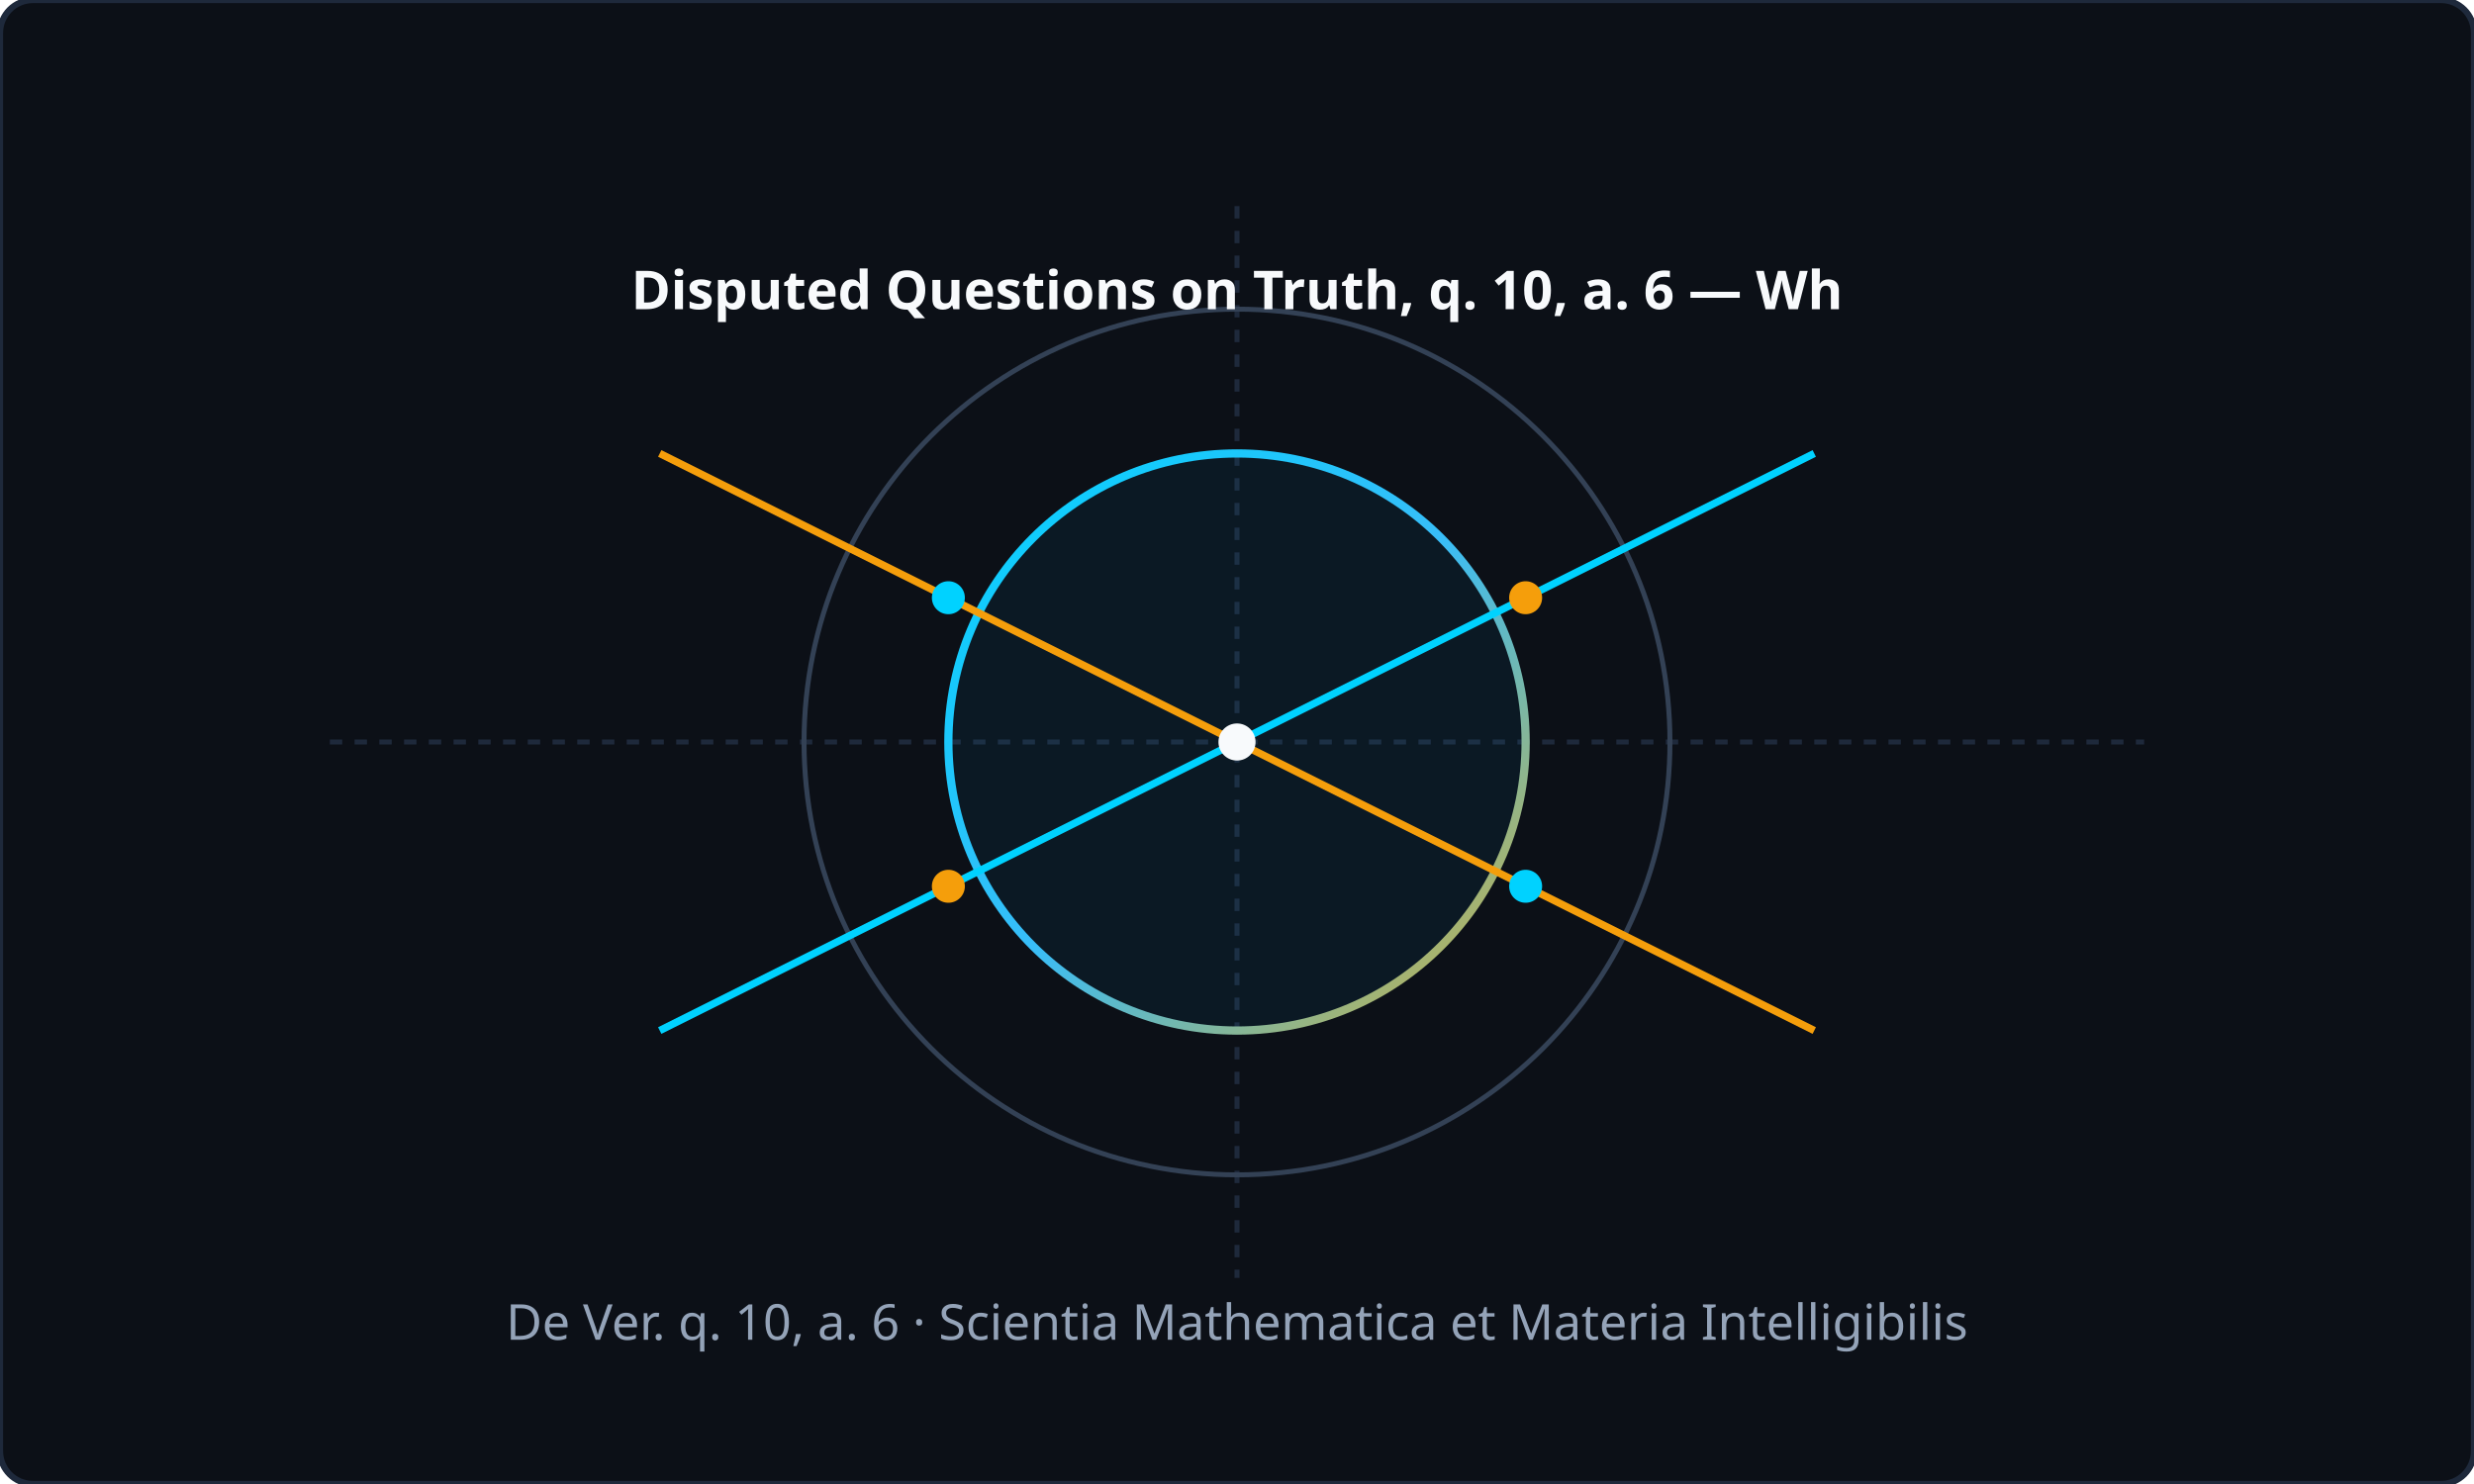
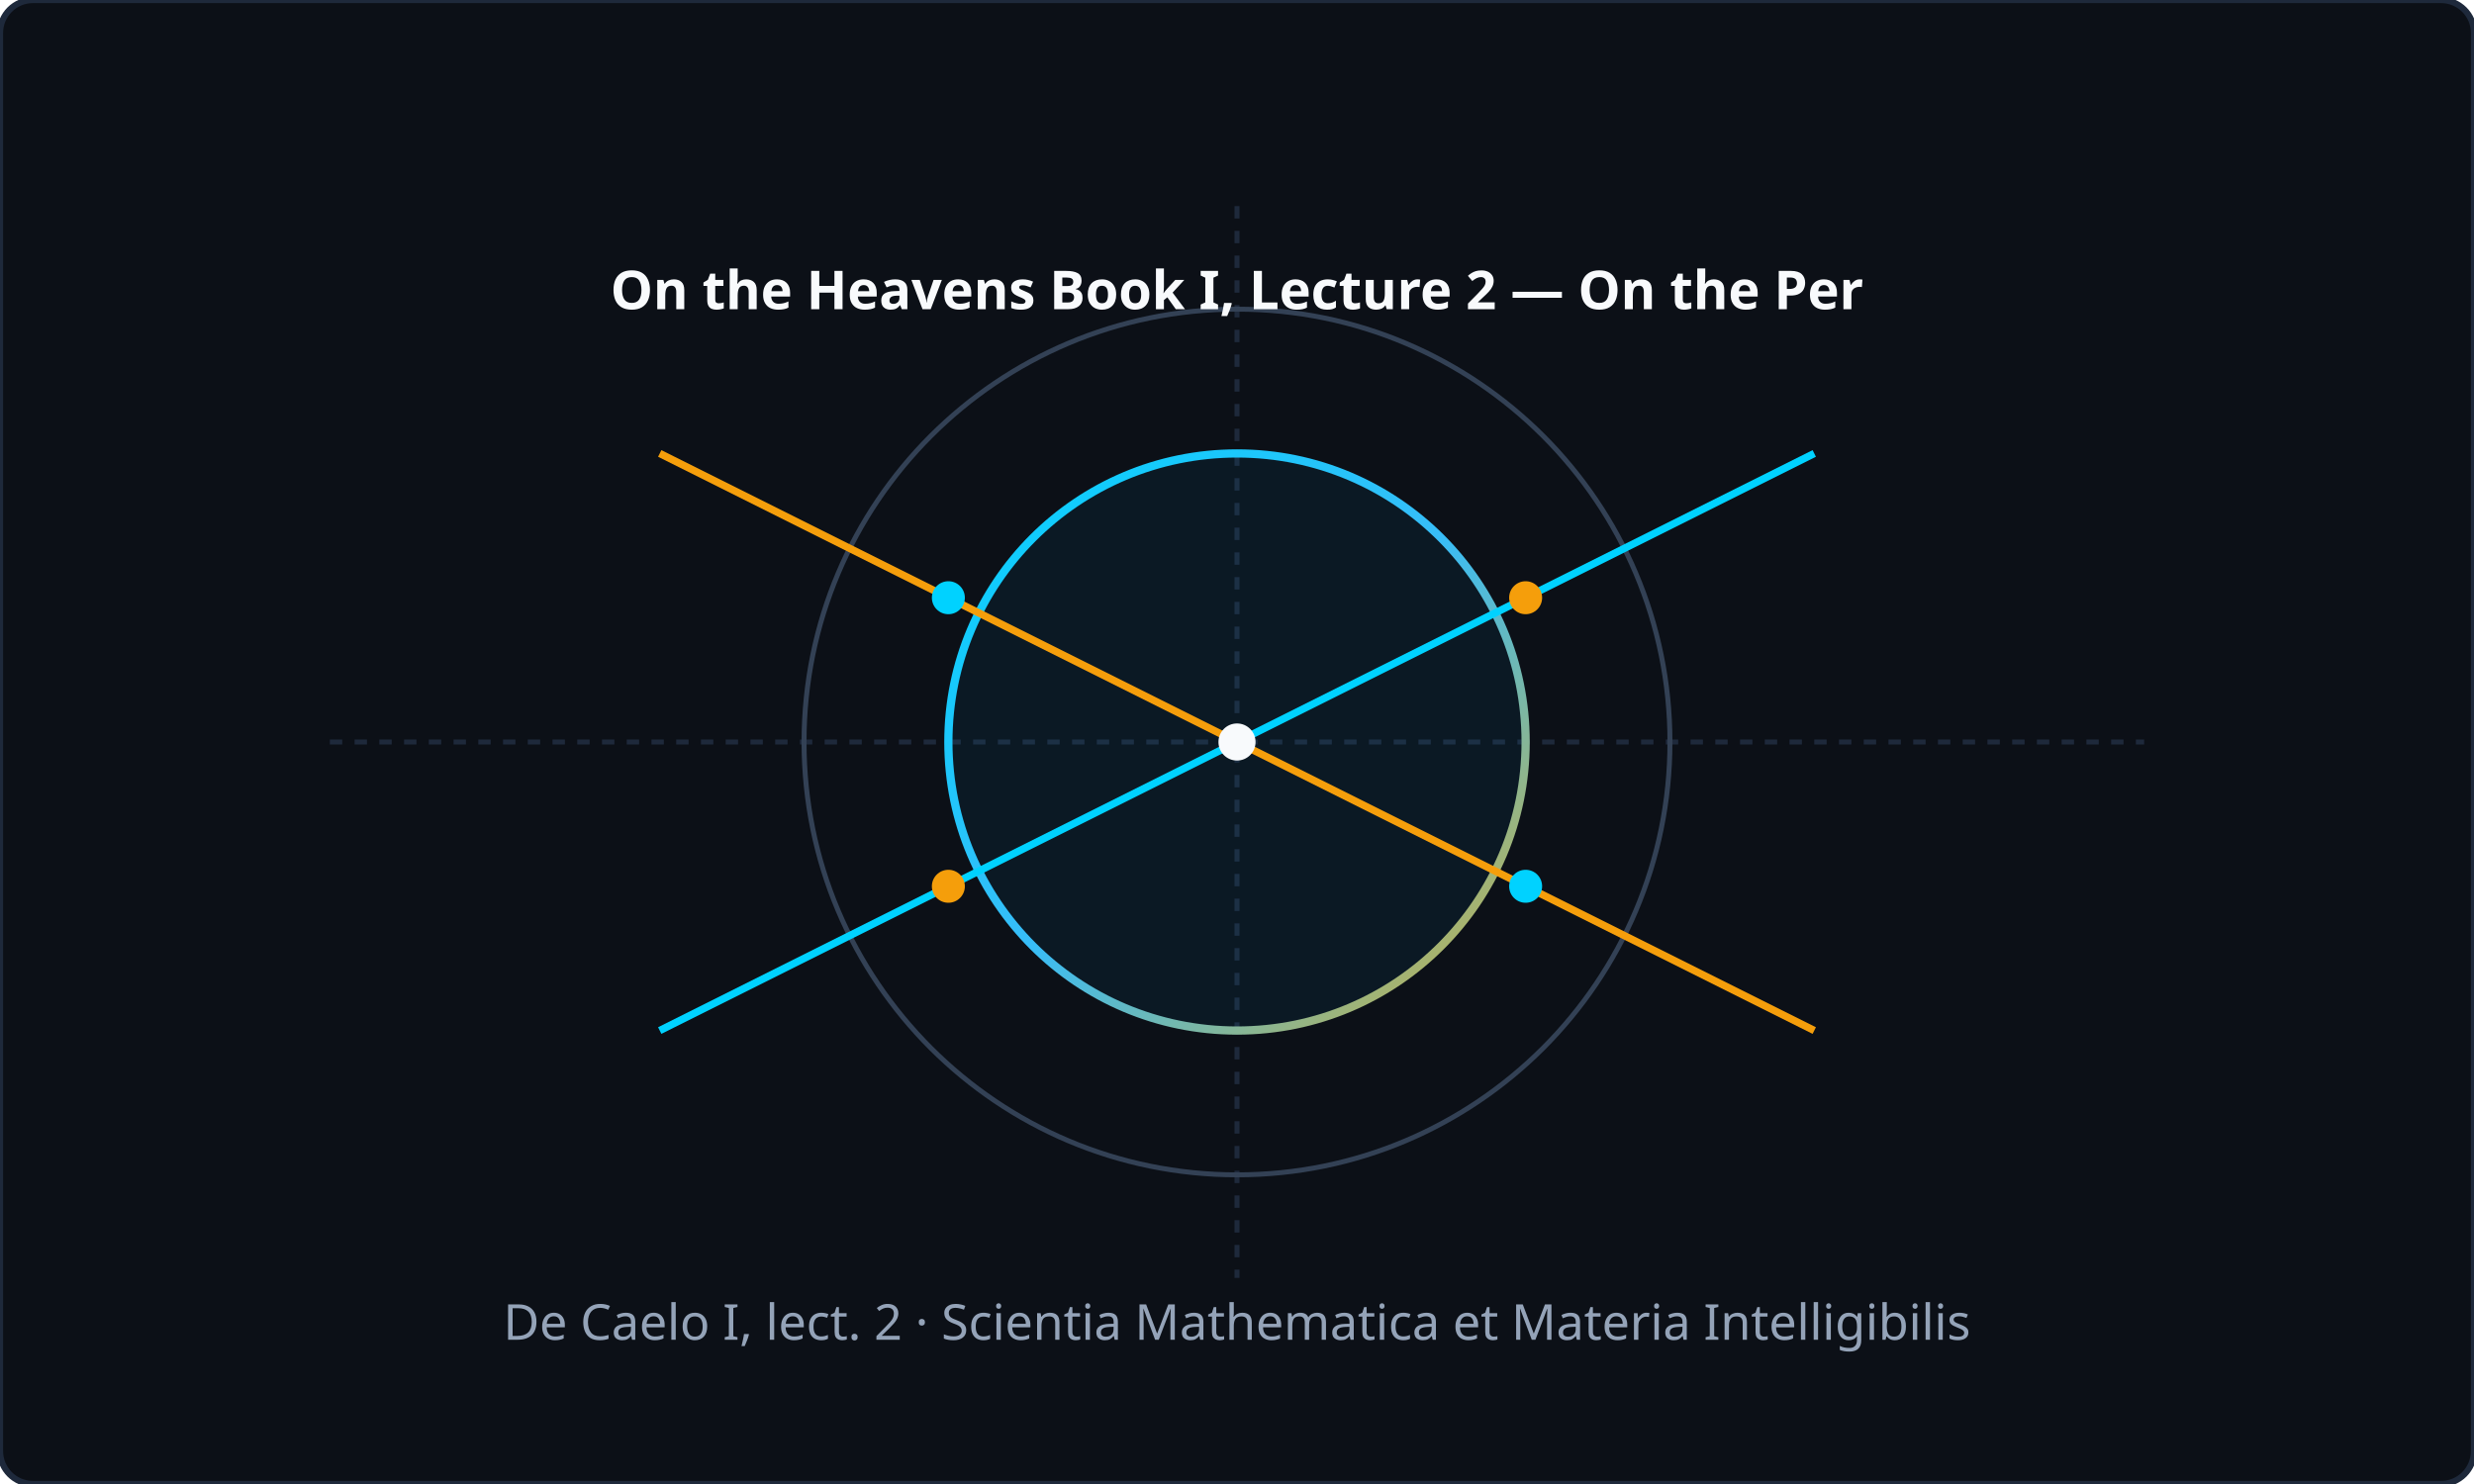
<svg xmlns="http://www.w3.org/2000/svg" viewBox="0 0 600 360" width="100%" height="auto">
  <rect width="600" height="360" rx="8" fill="#0c1017" stroke="#1e293b" stroke-width="1.5" />
  <defs>
    <linearGradient id="geomGrad" x1="0%" y1="0%" x2="100%" y2="100%">
      <stop offset="0%" stop-color="#00d2ff" />
      <stop offset="50%" stop-color="#38bdf8" />
      <stop offset="100%" stop-color="#d4af37" />
    </linearGradient>
  </defs>
  <line x1="80" y1="180" x2="520" y2="180" stroke="#1e293b" stroke-width="1.2" stroke-dasharray="3,3" />
  <line x1="300" y1="50" x2="300" y2="310" stroke="#1e293b" stroke-width="1.2" stroke-dasharray="3,3" />
  <circle cx="300" cy="180" r="105" fill="none" stroke="#334155" stroke-width="1.2" />
  <circle cx="300" cy="180" r="70" fill="#0284c7" fill-opacity="0.08" stroke="url(#geomGrad)" stroke-width="2" />
  <line x1="160" y1="110" x2="440" y2="250" stroke="#f59e0b" stroke-width="1.8" />
  <line x1="160" y1="250" x2="440" y2="110" stroke="#00d2ff" stroke-width="1.8" />
  <circle cx="300" cy="180" r="4.5" fill="#f8fafc" />
  <circle cx="230" cy="145" r="4" fill="#00d2ff" />
  <circle cx="370" cy="215" r="4" fill="#00d2ff" />
  <circle cx="230" cy="215" r="4" fill="#f59e0b" />
  <circle cx="370" cy="145" r="4" fill="#f59e0b" />
-   <text x="300" y="75" fill="#f8fafc" font-size="13" font-family="system-ui, sans-serif" text-anchor="middle" font-weight="600">Disputed Questions on Truth, q. 10, a. 6 — Wh</text>
-   <text x="300" y="325" fill="#94a3b8" font-size="12" font-family="system-ui, sans-serif" text-anchor="middle">De Ver. q. 10, a. 6 · Scientia Mathematica et Materia Intelligibilis</text>
+   <text x="300" y="75" fill="#f8fafc" font-size="13" font-family="system-ui, sans-serif" text-anchor="middle" font-weight="600">On the Heavens Book I, Lecture 2 — On the Per</text>
+   <text x="300" y="325" fill="#94a3b8" font-size="12" font-family="system-ui, sans-serif" text-anchor="middle">De Caelo I, lect. 2 · Scientia Mathematica et Materia Intelligibilis</text>
</svg>
